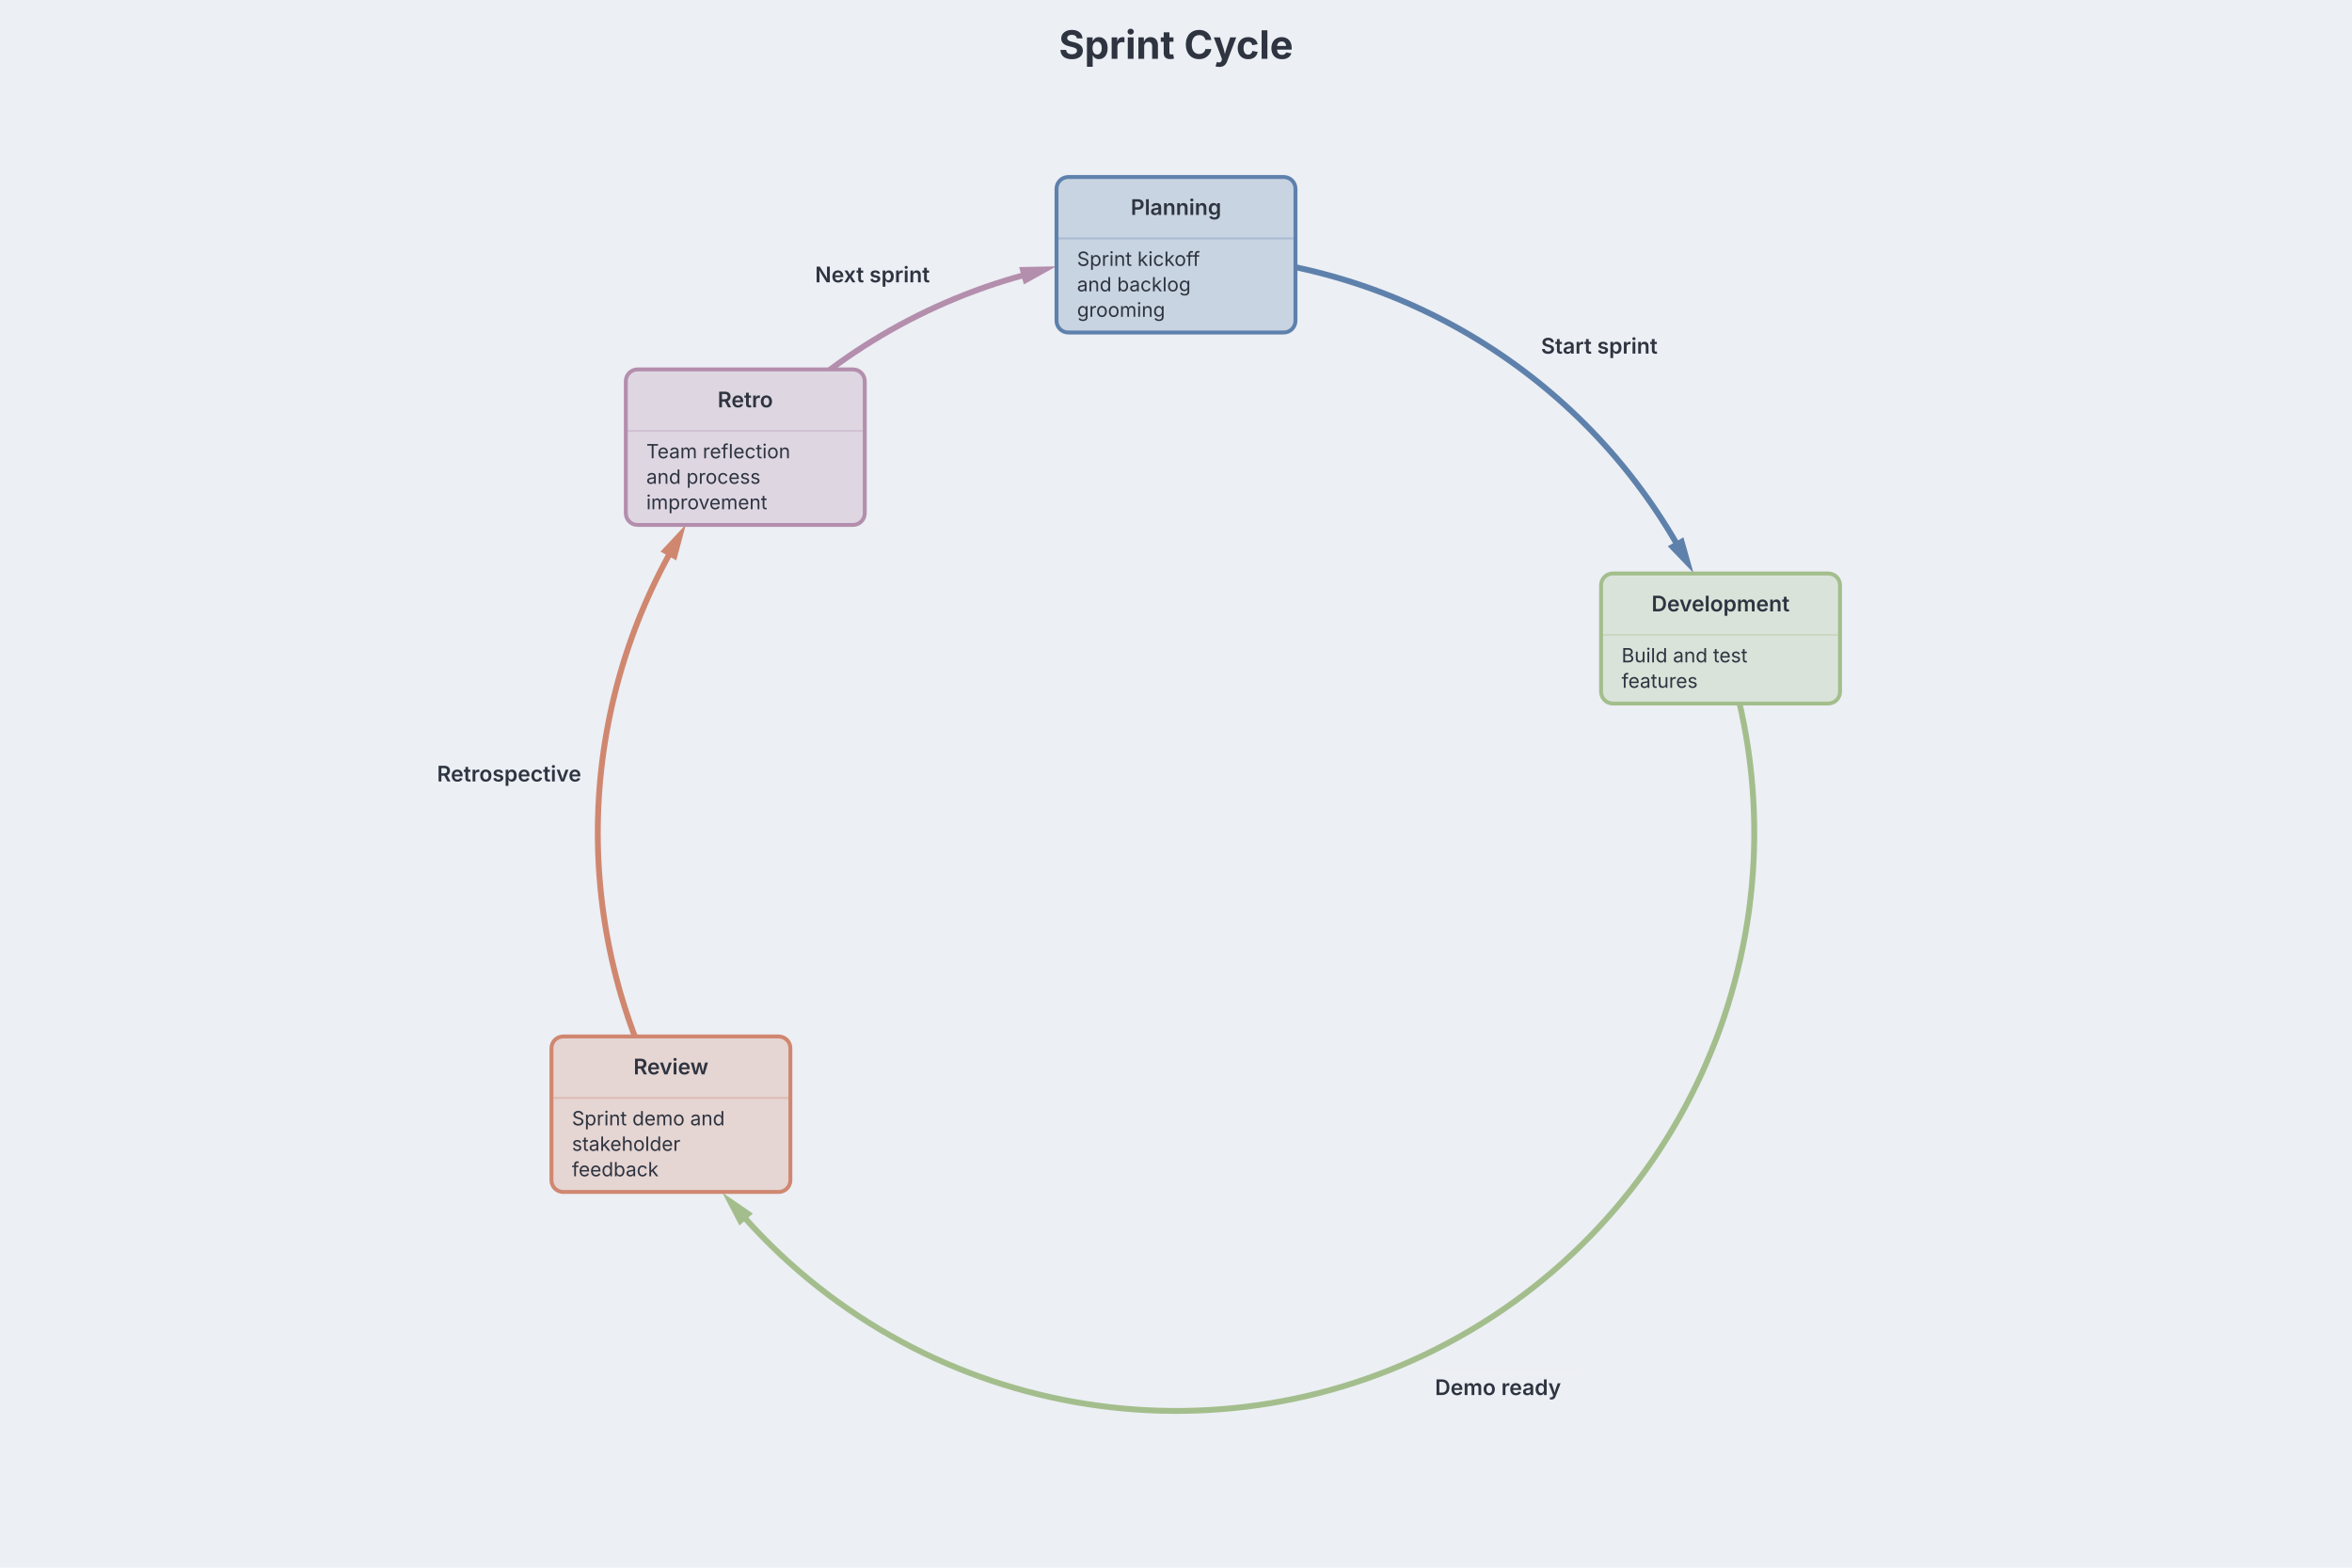
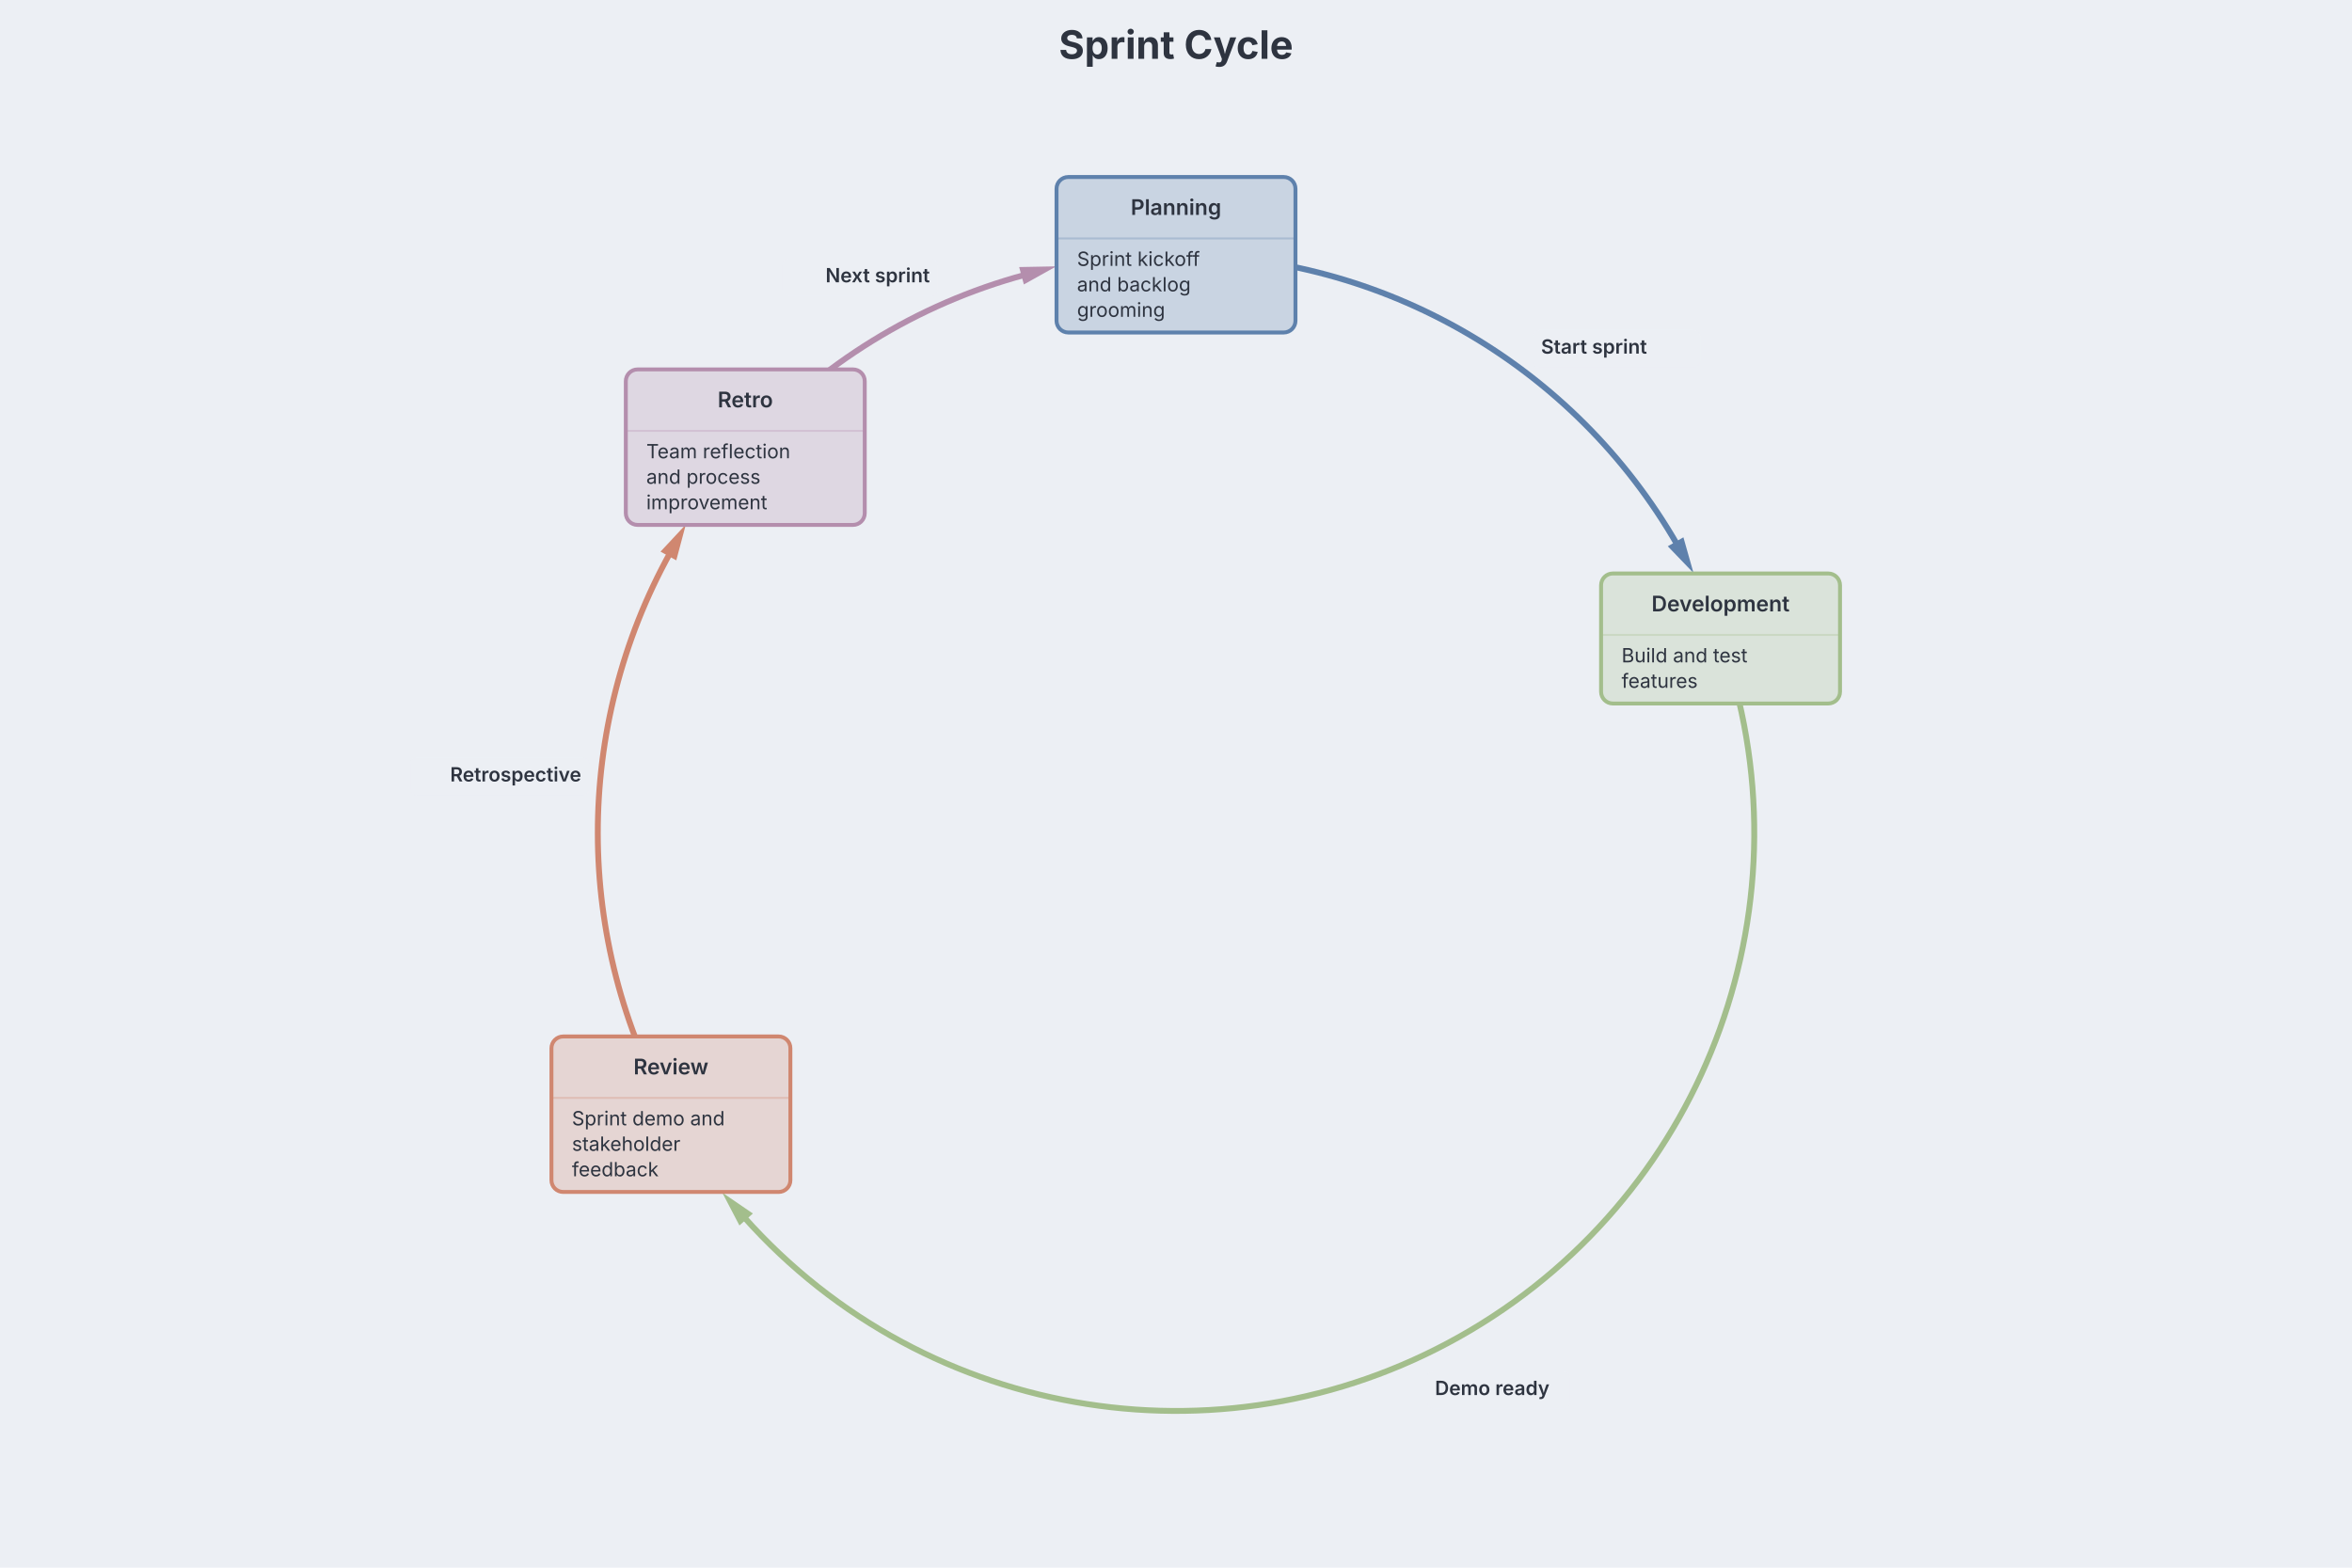
- <svg xmlns="http://www.w3.org/2000/svg" width="1200" height="800" style="font-family: Inter, system-ui, Avenir, Helvetica, Arial, sans-serif; background: rgb(236, 239, 244);">
+ <svg xmlns="http://www.w3.org/2000/svg" width="1200" height="800" viewBox="0 0 1200 800" preserveAspectRatio="xMidYMid meet" style="font-family: Inter, system-ui, Avenir, Helvetica, Arial, sans-serif; background: rgb(236, 239, 244);">
  <rect width="1200" height="800" fill="#eceff4" />
  <text x="600" y="30" text-anchor="middle" fill="#2e3440" font-family="Inter, system-ui, Avenir, Helvetica, Arial, sans-serif" font-size="20" font-weight="700" data-line-number="1" style="cursor: default;">Sprint Cycle</text>
  <g transform="translate(0, 50)">
    <g class="cycle-edge" data-line-number="5">
      <path d="M 600 80 A 295 295 0 0 1 855.808 228.074" fill="none" stroke="#5e81ac" stroke-width="3" marker-end="url(#cycle-arrow-5e81ac-w3)" />
    </g>
    <g class="cycle-edge" data-line-number="9">
      <path d="M 877.83 275.826 A 295 295 0 0 1 379.471 570.939" fill="none" stroke="#a3be8c" stroke-width="3" marker-end="url(#cycle-arrow-a3be8c-w3)" />
    </g>
    <g class="cycle-edge" data-line-number="13">
      <path d="M 342.304 518.589 A 295 295 0 0 1 341.912 232.116" fill="none" stroke="#d08770" stroke-width="3" marker-end="url(#cycle-arrow-d08770-w3)" />
    </g>
    <g class="cycle-edge" data-line-number="17">
      <path d="M 380.245 178.193 A 295 295 0 0 1 522.955 90.239" fill="none" stroke="#b48ead" stroke-width="3" marker-end="url(#cycle-arrow-b48ead-w3)" />
    </g>
    <g class="cycle-node" data-line-number="3" style="cursor: default;">
      <rect x="539.046" y="40.326" width="121.907" height="79.348" rx="6" ry="6" fill="#c9d4e2" stroke="#5e81ac" stroke-width="2" />
      <text x="600" y="59.667" text-anchor="middle" fill="#2e3440" font-family="Inter, system-ui, Avenir, Helvetica, Arial, sans-serif" font-size="11" font-weight="600">
        <tspan>Planning</tspan>
      </text>
      <line x1="539.046" y1="71.674" x2="660.954" y2="71.674" stroke="#5e81ac" stroke-opacity="0.3" stroke-width="1" />
      <text x="549.496" y="85.674" text-anchor="start" fill="#2e3440" font-family="Inter, system-ui, Avenir, Helvetica, Arial, sans-serif" font-size="10">
        <tspan>Sprint kickoff</tspan>
      </text>
      <text x="549.496" y="98.674" text-anchor="start" fill="#2e3440" font-family="Inter, system-ui, Avenir, Helvetica, Arial, sans-serif" font-size="10">
        <tspan>and backlog</tspan>
      </text>
      <text x="549.496" y="111.674" text-anchor="start" fill="#2e3440" font-family="Inter, system-ui, Avenir, Helvetica, Arial, sans-serif" font-size="10">
        <tspan>grooming</tspan>
      </text>
    </g>
    <g class="cycle-node" data-line-number="7" style="cursor: default;">
      <rect x="816.876" y="242.652" width="121.907" height="66.348" rx="6" ry="6" fill="#dae3da" stroke="#a3be8c" stroke-width="2" />
      <text x="877.83" y="261.992" text-anchor="middle" fill="#2e3440" font-family="Inter, system-ui, Avenir, Helvetica, Arial, sans-serif" font-size="11" font-weight="600">
        <tspan>Development</tspan>
      </text>
      <line x1="816.876" y1="274" x2="938.784" y2="274" stroke="#a3be8c" stroke-opacity="0.3" stroke-width="1" />
      <text x="827.325" y="288" text-anchor="start" fill="#2e3440" font-family="Inter, system-ui, Avenir, Helvetica, Arial, sans-serif" font-size="10">
        <tspan>Build and test</tspan>
      </text>
      <text x="827.325" y="301" text-anchor="start" fill="#2e3440" font-family="Inter, system-ui, Avenir, Helvetica, Arial, sans-serif" font-size="10">
        <tspan>features</tspan>
      </text>
    </g>
    <g class="cycle-node" data-line-number="11" style="cursor: default;">
      <rect x="281.35" y="478.915" width="121.907" height="79.348" rx="6" ry="6" fill="#e5d5d3" stroke="#d08770" stroke-width="2" />
      <text x="342.304" y="498.255" text-anchor="middle" fill="#2e3440" font-family="Inter, system-ui, Avenir, Helvetica, Arial, sans-serif" font-size="11" font-weight="600">
        <tspan>Review</tspan>
      </text>
      <line x1="281.35" y1="510.263" x2="403.258" y2="510.263" stroke="#d08770" stroke-opacity="0.3" stroke-width="1" />
      <text x="291.799" y="524.263" text-anchor="start" fill="#2e3440" font-family="Inter, system-ui, Avenir, Helvetica, Arial, sans-serif" font-size="10">
        <tspan>Sprint demo and</tspan>
      </text>
      <text x="291.799" y="537.263" text-anchor="start" fill="#2e3440" font-family="Inter, system-ui, Avenir, Helvetica, Arial, sans-serif" font-size="10">
        <tspan>stakeholder</tspan>
      </text>
      <text x="291.799" y="550.263" text-anchor="start" fill="#2e3440" font-family="Inter, system-ui, Avenir, Helvetica, Arial, sans-serif" font-size="10">
        <tspan>feedback</tspan>
      </text>
    </g>
    <g class="cycle-node" data-line-number="15" style="cursor: default;">
      <rect x="319.292" y="138.519" width="121.907" height="79.348" rx="6" ry="6" fill="#ded7e2" stroke="#b48ead" stroke-width="2" />
      <text x="380.245" y="157.86" text-anchor="middle" fill="#2e3440" font-family="Inter, system-ui, Avenir, Helvetica, Arial, sans-serif" font-size="11" font-weight="600">
        <tspan>Retro</tspan>
      </text>
      <line x1="319.292" y1="169.867" x2="441.199" y2="169.867" stroke="#b48ead" stroke-opacity="0.3" stroke-width="1" />
      <text x="329.741" y="183.867" text-anchor="start" fill="#2e3440" font-family="Inter, system-ui, Avenir, Helvetica, Arial, sans-serif" font-size="10">
        <tspan>Team reflection</tspan>
      </text>
      <text x="329.741" y="196.867" text-anchor="start" fill="#2e3440" font-family="Inter, system-ui, Avenir, Helvetica, Arial, sans-serif" font-size="10">
        <tspan>and process</tspan>
      </text>
      <text x="329.741" y="209.867" text-anchor="start" fill="#2e3440" font-family="Inter, system-ui, Avenir, Helvetica, Arial, sans-serif" font-size="10">
        <tspan>improvement</tspan>
      </text>
    </g>
    <g class="cycle-edge-labels">
      <g class="cycle-edge" data-line-number="5">
-         <rect x="782.238" y="117.462" width="96" height="21" rx="3" fill="#eceff4" fill-opacity="0.85" />
-         <text x="786.238" y="130.462" text-anchor="start" fill="#2e3440" font-family="Inter, system-ui, Avenir, Helvetica, Arial, sans-serif" font-size="11" font-weight="600">
+         <rect x="782.238" y="118.462" width="85.144" height="19" rx="3" fill="#eceff4" fill-opacity="0.85" />
+         <text x="786.238" y="130.462" text-anchor="start" fill="#2e3440" font-family="Inter, system-ui, Avenir, Helvetica, Arial, sans-serif" font-size="10" font-weight="600">
          <tspan>Start sprint</tspan>
        </text>
      </g>
      <g class="cycle-edge" data-line-number="9">
-         <rect x="728.108" y="648.904" width="82" height="21" rx="3" fill="#eceff4" fill-opacity="0.85" />
-         <text x="732.108" y="661.904" text-anchor="start" fill="#2e3440" font-family="Inter, system-ui, Avenir, Helvetica, Arial, sans-serif" font-size="11" font-weight="600">
+         <rect x="728.108" y="649.904" width="72.954" height="19" rx="3" fill="#eceff4" fill-opacity="0.85" />
+         <text x="732.108" y="661.904" text-anchor="start" fill="#2e3440" font-family="Inter, system-ui, Avenir, Helvetica, Arial, sans-serif" font-size="10" font-weight="600">
          <tspan>Demo ready</tspan>
        </text>
      </g>
      <g class="cycle-edge" data-line-number="13">
-         <rect x="197.551" y="335.785" width="103" height="21" rx="3" fill="#eceff4" fill-opacity="0.85" />
-         <text x="296.551" y="348.785" text-anchor="end" fill="#2e3440" font-family="Inter, system-ui, Avenir, Helvetica, Arial, sans-serif" font-size="11" font-weight="600">
+         <rect x="209.311" y="336.785" width="91.24" height="19" rx="3" fill="#eceff4" fill-opacity="0.85" />
+         <text x="296.551" y="348.785" text-anchor="end" fill="#2e3440" font-family="Inter, system-ui, Avenir, Helvetica, Arial, sans-serif" font-size="10" font-weight="600">
          <tspan>Retrospective</tspan>
        </text>
      </g>
      <g class="cycle-edge" data-line-number="17">
-         <rect x="389.395" y="81.064" width="89" height="21" rx="3" fill="#eceff4" fill-opacity="0.85" />
-         <text x="474.395" y="94.064" text-anchor="end" fill="#2e3440" font-family="Inter, system-ui, Avenir, Helvetica, Arial, sans-serif" font-size="11" font-weight="600">
+         <rect x="399.345" y="82.064" width="79.049" height="19" rx="3" fill="#eceff4" fill-opacity="0.85" />
+         <text x="474.395" y="94.064" text-anchor="end" fill="#2e3440" font-family="Inter, system-ui, Avenir, Helvetica, Arial, sans-serif" font-size="10" font-weight="600">
          <tspan>Next sprint</tspan>
        </text>
      </g>
    </g>
  </g>
  <defs>
    <marker id="cycle-arrow-5e81ac-w3" viewBox="0 0 6.131 3.065" refX="0.613" refY="1.533" markerWidth="6.131" markerHeight="3.065" orient="auto">
      <polygon points="0,0 6.131,1.533 0,3.065" fill="#5e81ac" />
    </marker>
    <marker id="cycle-arrow-a3be8c-w3" viewBox="0 0 6.131 3.065" refX="0.613" refY="1.533" markerWidth="6.131" markerHeight="3.065" orient="auto">
      <polygon points="0,0 6.131,1.533 0,3.065" fill="#a3be8c" />
    </marker>
    <marker id="cycle-arrow-d08770-w3" viewBox="0 0 6.131 3.065" refX="0.613" refY="1.533" markerWidth="6.131" markerHeight="3.065" orient="auto">
      <polygon points="0,0 6.131,1.533 0,3.065" fill="#d08770" />
    </marker>
    <marker id="cycle-arrow-b48ead-w3" viewBox="0 0 6.131 3.065" refX="0.613" refY="1.533" markerWidth="6.131" markerHeight="3.065" orient="auto">
      <polygon points="0,0 6.131,1.533 0,3.065" fill="#b48ead" />
    </marker>
  </defs>
</svg>
